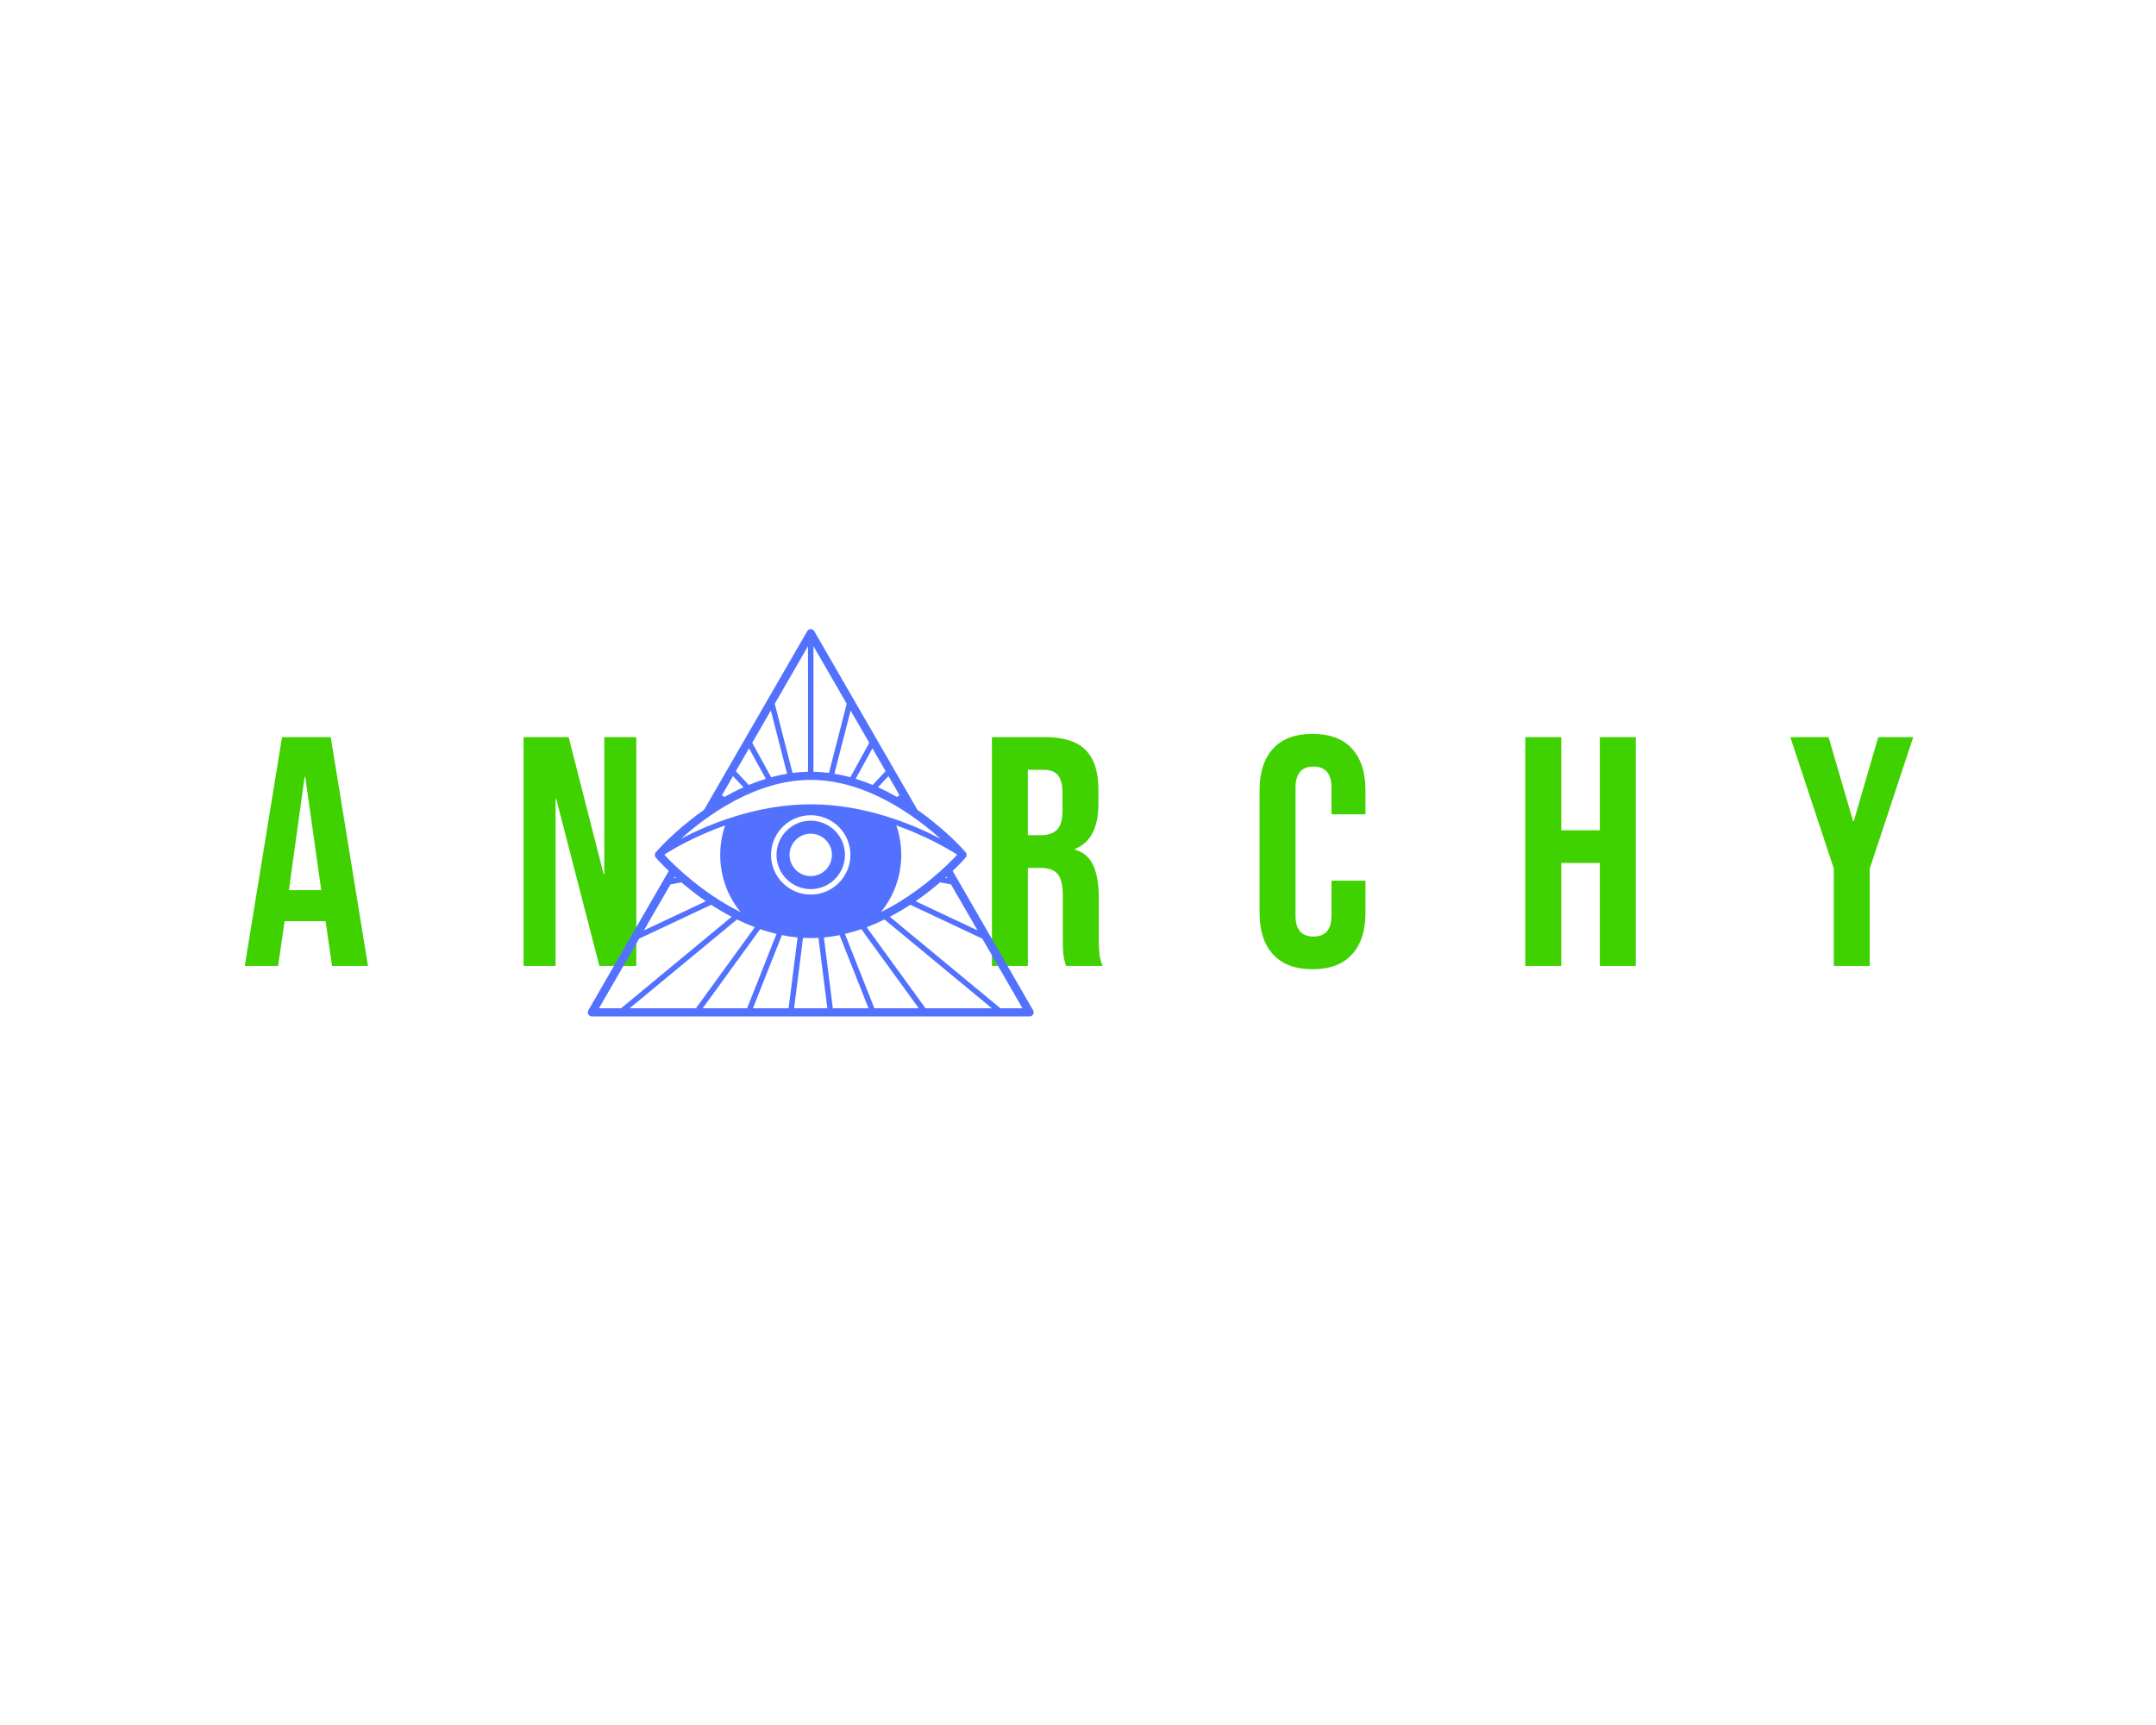
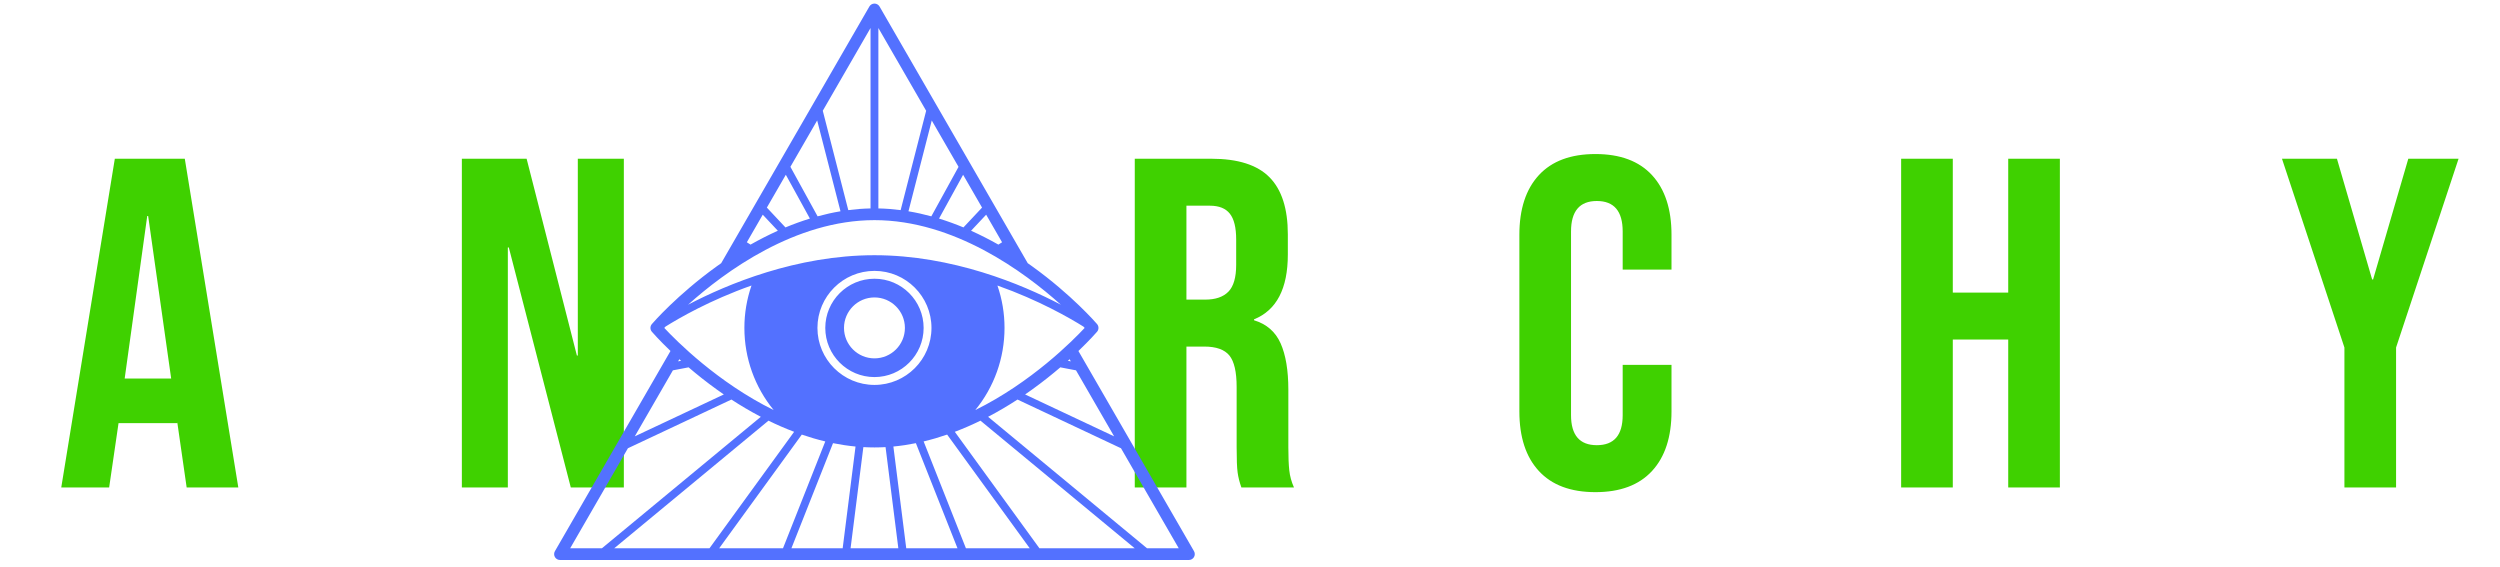
- <svg xmlns="http://www.w3.org/2000/svg" version="1.1" width="1280" height="1024" viewBox="0 0 1280 1024" xml:space="preserve">
+ <svg xmlns="http://www.w3.org/2000/svg" version="1.1" width="1033" height="234" viewBox="0 0 1033 234" xml:space="preserve">
  <defs>
</defs>
-   <g transform="matrix(1 0 0 1 640 512)" id="background-logo">
-     <rect style="stroke: none; stroke-width: 0; stroke-dasharray: none; stroke-linecap: butt; stroke-dashoffset: 0; stroke-linejoin: miter; stroke-miterlimit: 4; fill: rgb(255,255,255); fill-opacity: 0; fill-rule: nonzero; opacity: 1;" paint-order="stroke" x="-640" y="-512" rx="0" ry="0" width="1280" height="1024" />
-   </g>
-   <g transform="matrix(1.921154 0 0 1.921154 640.5953 505.5022)" id="text-logo">
-     <g style="" paint-order="stroke">
-       <g transform="matrix(1 0 0 1 5.684342e-14 0)" id="text-logo-path-0">
-         <path style="stroke: none; stroke-width: 0; stroke-dasharray: none; stroke-linecap: butt; stroke-dashoffset: 0; stroke-linejoin: miter; stroke-miterlimit: 4; fill: rgb(63,209,0); fill-rule: nonzero; opacity: 1;" paint-order="stroke" transform=" translate(-259.015, 35.35)" d="M 1.21 0 L 12.73 -70.7 L 27.78 -70.7 L 39.29 0 L 28.18 0 L 26.16 -14.04 L 26.16 -13.84 L 13.53 -13.84 L 11.51 0 L 1.21 0 Z M 14.85 -23.43 L 24.85 -23.43 L 19.9 -58.38 L 19.7 -58.38 L 14.85 -23.43 Z M 87.37 0 L 87.37 -70.7 L 101.3 -70.7 L 112.11 -28.38 L 112.31 -28.38 L 112.31 -70.7 L 122.21 -70.7 L 122.21 0 L 110.8 0 L 97.47 -51.61 L 97.26 -51.61 L 97.26 0 L 87.37 0 Z M 232.1 0 L 232.1 -70.7 L 248.56 -70.7 Q 257.15 -70.7 261.08 -66.71 Q 265.02 -62.72 265.02 -54.44 L 265.02 -54.44 L 265.02 -50.1 Q 265.02 -39.09 257.75 -36.16 L 257.75 -36.16 L 257.75 -35.96 Q 261.79 -34.74 263.46 -31.01 Q 265.13 -27.27 265.13 -21.01 L 265.13 -21.01 L 265.13 -8.59 Q 265.13 -5.56 265.33 -3.69 Q 265.53 -1.82 266.34 0 L 266.34 0 L 255.03 0 Q 254.42 -1.72 254.22 -3.23 Q 254.01 -4.75 254.01 -8.69 L 254.01 -8.69 L 254.01 -21.61 Q 254.01 -26.46 252.45 -28.38 Q 250.88 -30.3 247.05 -30.3 L 247.05 -30.3 L 243.21 -30.3 L 243.21 0 L 232.1 0 Z M 243.21 -40.4 L 247.25 -40.4 Q 250.58 -40.4 252.25 -42.12 Q 253.91 -43.83 253.91 -47.87 L 253.91 -47.87 L 253.91 -53.33 Q 253.91 -57.17 252.55 -58.88 Q 251.19 -60.6 248.26 -60.6 L 248.26 -60.6 L 243.21 -60.6 L 243.21 -40.4 Z M 331.18 1.01 L 331.18 1.01 Q 323.2 1.01 319.01 -3.54 Q 314.82 -8.08 314.82 -16.36 L 314.82 -16.36 L 314.82 -54.34 Q 314.82 -62.62 319.01 -67.17 Q 323.2 -71.71 331.18 -71.71 L 331.18 -71.71 Q 339.16 -71.71 343.35 -67.17 Q 347.54 -62.62 347.54 -54.34 L 347.54 -54.34 L 347.54 -46.86 L 337.04 -46.86 L 337.04 -55.05 Q 337.04 -61.61 331.48 -61.61 L 331.48 -61.61 Q 325.93 -61.61 325.93 -55.05 L 325.93 -55.05 L 325.93 -15.55 Q 325.93 -9.09 331.48 -9.09 L 331.48 -9.09 Q 337.04 -9.09 337.04 -15.55 L 337.04 -15.55 L 337.04 -26.36 L 347.54 -26.36 L 347.54 -16.36 Q 347.54 -8.08 343.35 -3.54 Q 339.16 1.01 331.18 1.01 Z M 396.93 0 L 396.93 -70.7 L 408.04 -70.7 L 408.04 -41.91 L 419.96 -41.91 L 419.96 -70.7 L 431.07 -70.7 L 431.07 0 L 419.96 0 L 419.96 -31.82 L 408.04 -31.82 L 408.04 0 L 396.93 0 Z M 492.27 0 L 492.27 -30.1 L 478.84 -70.7 L 490.66 -70.7 L 498.23 -44.74 L 498.44 -44.74 L 506.01 -70.7 L 516.82 -70.7 L 503.38 -30.1 L 503.38 0 L 492.27 0 Z" stroke-linecap="round" />
+   <g transform="matrix(1 0 0 1 -120 -372)" id="background-logo">
+     <g transform="matrix(1 0 0 1 640 512)" id="background-logo">
+       <rect style="stroke: none; stroke-width: 0; stroke-dasharray: none; stroke-linecap: butt; stroke-dashoffset: 0; stroke-linejoin: miter; stroke-miterlimit: 4; fill: rgb(255,255,255); fill-opacity: 0; fill-rule: nonzero; opacity: 1;" paint-order="stroke" x="-640" y="-512" rx="0" ry="0" width="1280" height="1024" />
+     </g>
+     <g transform="matrix(1.921154 0 0 1.921154 640.5953 505.5022)" id="text-logo">
+       <g style="" paint-order="stroke">
+         <g transform="matrix(1 0 0 1 5.684342e-14 0)" id="text-logo-path-0">
+           <path style="stroke: none; stroke-width: 0; stroke-dasharray: none; stroke-linecap: butt; stroke-dashoffset: 0; stroke-linejoin: miter; stroke-miterlimit: 4; fill: rgb(63,209,0); fill-rule: nonzero; opacity: 1;" paint-order="stroke" transform=" translate(-259.015, 35.35)" d="M 1.21 0 L 12.73 -70.7 L 27.78 -70.7 L 39.29 0 L 28.18 0 L 26.16 -14.04 L 26.16 -13.84 L 13.53 -13.84 L 11.51 0 L 1.21 0 Z M 14.85 -23.43 L 24.85 -23.43 L 19.9 -58.38 L 19.7 -58.38 L 14.85 -23.43 Z M 87.37 0 L 87.37 -70.7 L 101.3 -70.7 L 112.11 -28.38 L 112.31 -28.38 L 112.31 -70.7 L 122.21 -70.7 L 122.21 0 L 110.8 0 L 97.47 -51.61 L 97.26 -51.61 L 97.26 0 L 87.37 0 Z M 232.1 0 L 232.1 -70.7 L 248.56 -70.7 Q 257.15 -70.7 261.08 -66.71 Q 265.02 -62.72 265.02 -54.44 L 265.02 -54.44 L 265.02 -50.1 Q 265.02 -39.09 257.75 -36.16 L 257.75 -36.16 L 257.75 -35.96 Q 261.79 -34.74 263.46 -31.01 Q 265.13 -27.27 265.13 -21.01 L 265.13 -21.01 L 265.13 -8.59 Q 265.13 -5.56 265.33 -3.69 Q 265.53 -1.82 266.34 0 L 266.34 0 L 255.03 0 Q 254.42 -1.72 254.22 -3.23 Q 254.01 -4.75 254.01 -8.69 L 254.01 -8.69 L 254.01 -21.61 Q 254.01 -26.46 252.45 -28.38 Q 250.88 -30.3 247.05 -30.3 L 247.05 -30.3 L 243.21 -30.3 L 243.21 0 L 232.1 0 Z M 243.21 -40.4 L 247.25 -40.4 Q 250.58 -40.4 252.25 -42.12 Q 253.91 -43.83 253.91 -47.87 L 253.91 -47.87 L 253.91 -53.33 Q 253.91 -57.17 252.55 -58.88 Q 251.19 -60.6 248.26 -60.6 L 248.26 -60.6 L 243.21 -60.6 L 243.21 -40.4 Z M 331.18 1.01 L 331.18 1.01 Q 323.2 1.01 319.01 -3.54 Q 314.82 -8.08 314.82 -16.36 L 314.82 -16.36 L 314.82 -54.34 Q 314.82 -62.62 319.01 -67.17 Q 323.2 -71.71 331.18 -71.71 L 331.18 -71.71 Q 339.16 -71.71 343.35 -67.17 Q 347.54 -62.62 347.54 -54.34 L 347.54 -54.34 L 347.54 -46.86 L 337.04 -46.86 L 337.04 -55.05 Q 337.04 -61.61 331.48 -61.61 L 331.48 -61.61 Q 325.93 -61.61 325.93 -55.05 L 325.93 -55.05 L 325.93 -15.55 Q 325.93 -9.09 331.48 -9.09 L 331.48 -9.09 Q 337.04 -9.09 337.04 -15.55 L 337.04 -15.55 L 337.04 -26.36 L 347.54 -26.36 L 347.54 -16.36 Q 347.54 -8.08 343.35 -3.54 Q 339.16 1.01 331.18 1.01 Z M 396.93 0 L 396.93 -70.7 L 408.04 -70.7 L 408.04 -41.91 L 419.96 -41.91 L 419.96 -70.7 L 431.07 -70.7 L 431.07 0 L 419.96 0 L 419.96 -31.82 L 408.04 -31.82 L 408.04 0 L 396.93 0 Z M 492.27 0 L 492.27 -30.1 L 478.84 -70.7 L 490.66 -70.7 L 498.23 -44.74 L 498.44 -44.74 L 506.01 -70.7 L 516.82 -70.7 L 503.38 -30.1 L 503.38 0 L 492.27 0 Z" stroke-linecap="round" />
+         </g>
      </g>
    </g>
-   </g>
-   <g transform="matrix(1.058885 0 0 1.058885 481.3253 488.433)" id="shape-c284810e-ccb4-49a1-8656-de8c2d04e63b">
-     <g style="" paint-order="stroke">
-       <g transform="matrix(1 0 0 1 0 0)" id="path-01_00000124855589840965081710000009986450329305885605_">
-         <path style="stroke: none; stroke-width: 1; stroke-dasharray: none; stroke-linecap: butt; stroke-dashoffset: 0; stroke-linejoin: miter; stroke-miterlimit: 4; fill: rgb(83,113,255); fill-rule: nonzero; opacity: 1;" paint-order="stroke" transform=" translate(-541.5106, -1440.745)" d="M 522.322 1458.746 C 522.322 1469.324 530.936 1477.93 541.514 1477.93 C 552.092 1477.93 560.698 1469.324 560.698 1458.746 C 560.698 1448.16 552.092 1439.554 541.514 1439.554 C 530.936 1439.554 522.322 1448.16 522.322 1458.746 z M 553.395 1458.746 C 553.395 1465.295 548.068 1470.63 541.511 1470.63 C 534.961 1470.63 529.626 1465.295 529.626 1458.746 C 529.626 1452.189 534.961 1446.853 541.511 1446.853 C 548.068 1446.853 553.395 1452.189 553.395 1458.746 z M 666.203 1545.867 L 621.1 1467.754 C 625.608 1463.432 628.175 1460.47 628.376 1460.238 C 629.111 1459.38 629.111 1458.104 628.376 1457.246 C 627.974 1456.782 618.487 1445.825 603.045 1434.706 C 602.481 1434.304 601.908 1433.894 601.321 1433.484 L 543.498 1333.334 C 543.088 1332.623 542.33 1332.182 541.511 1332.182 C 540.691 1332.182 539.933 1332.623 539.523 1333.334 L 481.7 1433.492 C 481.113 1433.894 480.541 1434.304 479.984 1434.706 C 464.535 1445.825 455.047 1456.782 454.653 1457.246 C 453.91 1458.104 453.91 1459.38 454.653 1460.238 C 454.854 1460.47 457.413 1463.432 461.921 1467.746 L 416.818 1545.867 C 416.408 1546.578 416.408 1547.452 416.818 1548.163 C 417.228 1548.875 417.986 1549.308 418.805 1549.308 L 664.216 1549.308 C 665.036 1549.308 665.793 1548.875 666.203 1548.163 C 666.613 1547.452 666.613 1546.578 666.203 1545.867 z M 635.034 1501.057 L 600.3 1484.711 C 601.243 1484.062 602.156 1483.42 603.045 1482.778 C 607.151 1479.824 610.839 1476.878 614.041 1474.133 L 620.165 1475.301 L 635.034 1501.057 z M 616.971 1471.574 C 617.203 1471.373 617.427 1471.164 617.652 1470.963 L 618.139 1471.798 L 616.971 1471.574 z M 623.536 1458.746 C 618.889 1463.725 602.736 1480.01 580.861 1490.797 C 588.183 1481.827 592.266 1470.592 592.266 1458.738 C 592.266 1453.047 591.323 1447.495 589.498 1442.206 C 605.775 1447.967 617.93 1455.019 623.064 1458.235 C 623.227 1458.413 623.389 1458.583 623.536 1458.746 z M 591.307 1425.326 L 589.869 1426.239 C 586.521 1424.344 582.964 1422.512 579.214 1420.826 L 585.098 1414.563 L 591.307 1425.326 z M 583.498 1411.795 L 576.237 1419.527 C 573.167 1418.251 569.989 1417.091 566.711 1416.078 L 576.105 1398.99 L 583.498 1411.795 z M 574.319 1395.897 L 563.703 1415.205 C 560.795 1414.408 557.81 1413.743 554.779 1413.233 L 563.873 1377.803 L 574.319 1395.897 z M 543.042 1341.716 L 561.684 1374.014 L 551.733 1412.777 C 548.88 1412.406 545.98 1412.181 543.042 1412.12 L 543.042 1341.716 z M 539.98 1341.716 L 539.98 1412.12 C 537.041 1412.181 534.149 1412.406 531.296 1412.777 L 521.344 1373.999 L 539.98 1341.716 z M 519.156 1377.788 L 528.257 1413.233 C 525.218 1413.736 522.242 1414.408 519.326 1415.205 L 508.71 1395.881 L 519.156 1377.788 z M 506.924 1398.982 L 516.318 1416.078 C 513.04 1417.091 509.854 1418.251 506.784 1419.535 L 499.524 1411.795 L 506.924 1398.982 z M 497.923 1414.563 L 503.807 1420.826 C 500.057 1422.512 496.5 1424.344 493.152 1426.239 L 491.714 1425.326 L 497.923 1414.563 z M 541.511 1416.689 C 572.51 1416.689 599.89 1436.801 614.249 1449.691 C 598.955 1441.68 571.984 1430.376 541.511 1430.376 C 511.045 1430.376 484.067 1441.68 468.772 1449.691 C 483.139 1436.801 510.511 1416.689 541.511 1416.689 z M 563.76 1458.746 C 563.76 1471.009 553.785 1480.992 541.522 1480.992 C 529.25 1480.992 519.26 1471.009 519.26 1458.746 C 519.26 1446.474 529.25 1436.492 541.522 1436.492 C 553.785 1436.492 563.76 1446.474 563.76 1458.746 z M 459.493 1458.746 C 459.64 1458.583 459.795 1458.413 459.965 1458.235 C 465.099 1455.011 477.247 1447.959 493.531 1442.198 C 491.699 1447.495 490.755 1453.039 490.755 1458.738 C 490.755 1470.592 494.838 1481.835 502.184 1490.804 C 480.293 1480.017 464.133 1463.725 459.493 1458.746 z M 466.058 1471.574 L 464.883 1471.798 L 465.37 1470.955 C 465.594 1471.164 465.826 1471.373 466.058 1471.574 z M 462.857 1475.301 L 468.981 1474.133 C 472.19 1476.878 475.87 1479.824 479.984 1482.778 C 480.865 1483.42 481.778 1484.062 482.729 1484.711 L 447.987 1501.057 L 462.857 1475.301 z M 422.78 1544.722 L 445.304 1505.705 L 485.691 1486.698 C 489.193 1488.979 493.036 1491.276 497.165 1493.433 L 435.175 1544.722 L 422.78 1544.722 z M 439.977 1544.722 L 500.15 1494.941 C 503.336 1496.503 506.684 1497.972 510.163 1499.287 L 477.146 1544.722 L 439.977 1544.722 z M 480.927 1544.722 L 513.156 1500.377 C 516.125 1501.398 519.187 1502.295 522.319 1503.045 L 505.826 1544.722 L 480.927 1544.722 z M 509.112 1544.722 L 525.342 1503.717 C 528.219 1504.297 531.149 1504.746 534.126 1505.032 L 529.108 1544.722 L 509.112 1544.722 z M 532.193 1544.722 L 537.18 1505.264 C 538.611 1505.341 540.057 1505.388 541.511 1505.388 C 542.964 1505.388 544.41 1505.341 545.841 1505.264 L 550.828 1544.722 L 532.193 1544.722 z M 553.913 1544.722 L 548.895 1505.032 C 551.872 1504.746 554.803 1504.305 557.679 1503.717 L 573.909 1544.722 L 553.913 1544.722 z M 577.196 1544.722 L 560.702 1503.045 C 563.834 1502.295 566.896 1501.398 569.873 1500.369 L 602.094 1544.722 L 577.196 1544.722 z M 605.875 1544.722 L 572.866 1499.287 C 576.345 1497.972 579.685 1496.503 582.879 1494.941 L 643.052 1544.722 L 605.875 1544.722 z M 647.854 1544.722 L 585.856 1493.433 C 589.985 1491.276 593.828 1488.979 597.331 1486.698 L 637.717 1505.705 L 660.242 1544.722 L 647.854 1544.722 z" stroke-linecap="round" />
+     <g transform="matrix(1.058885 0 0 1.058885 481.3253 488.433)" id="shape-c284810e-ccb4-49a1-8656-de8c2d04e63b">
+       <g style="" paint-order="stroke">
+         <g transform="matrix(1 0 0 1 0 0)" id="path-01_00000124855589840965081710000009986450329305885605_">
+           <path style="stroke: none; stroke-width: 1; stroke-dasharray: none; stroke-linecap: butt; stroke-dashoffset: 0; stroke-linejoin: miter; stroke-miterlimit: 4; fill: rgb(83,113,255); fill-rule: nonzero; opacity: 1;" paint-order="stroke" transform=" translate(-541.5106, -1440.745)" d="M 522.322 1458.746 C 522.322 1469.324 530.936 1477.93 541.514 1477.93 C 552.092 1477.93 560.698 1469.324 560.698 1458.746 C 560.698 1448.16 552.092 1439.554 541.514 1439.554 C 530.936 1439.554 522.322 1448.16 522.322 1458.746 z M 553.395 1458.746 C 553.395 1465.295 548.068 1470.63 541.511 1470.63 C 534.961 1470.63 529.626 1465.295 529.626 1458.746 C 529.626 1452.189 534.961 1446.853 541.511 1446.853 C 548.068 1446.853 553.395 1452.189 553.395 1458.746 z M 666.203 1545.867 L 621.1 1467.754 C 625.608 1463.432 628.175 1460.47 628.376 1460.238 C 629.111 1459.38 629.111 1458.104 628.376 1457.246 C 627.974 1456.782 618.487 1445.825 603.045 1434.706 C 602.481 1434.304 601.908 1433.894 601.321 1433.484 L 543.498 1333.334 C 543.088 1332.623 542.33 1332.182 541.511 1332.182 C 540.691 1332.182 539.933 1332.623 539.523 1333.334 L 481.7 1433.492 C 481.113 1433.894 480.541 1434.304 479.984 1434.706 C 464.535 1445.825 455.047 1456.782 454.653 1457.246 C 453.91 1458.104 453.91 1459.38 454.653 1460.238 C 454.854 1460.47 457.413 1463.432 461.921 1467.746 L 416.818 1545.867 C 416.408 1546.578 416.408 1547.452 416.818 1548.163 C 417.228 1548.875 417.986 1549.308 418.805 1549.308 L 664.216 1549.308 C 665.036 1549.308 665.793 1548.875 666.203 1548.163 C 666.613 1547.452 666.613 1546.578 666.203 1545.867 z M 635.034 1501.057 L 600.3 1484.711 C 601.243 1484.062 602.156 1483.42 603.045 1482.778 C 607.151 1479.824 610.839 1476.878 614.041 1474.133 L 620.165 1475.301 L 635.034 1501.057 z M 616.971 1471.574 C 617.203 1471.373 617.427 1471.164 617.652 1470.963 L 618.139 1471.798 L 616.971 1471.574 z M 623.536 1458.746 C 618.889 1463.725 602.736 1480.01 580.861 1490.797 C 588.183 1481.827 592.266 1470.592 592.266 1458.738 C 592.266 1453.047 591.323 1447.495 589.498 1442.206 C 605.775 1447.967 617.93 1455.019 623.064 1458.235 C 623.227 1458.413 623.389 1458.583 623.536 1458.746 z M 591.307 1425.326 L 589.869 1426.239 C 586.521 1424.344 582.964 1422.512 579.214 1420.826 L 585.098 1414.563 L 591.307 1425.326 z M 583.498 1411.795 L 576.237 1419.527 C 573.167 1418.251 569.989 1417.091 566.711 1416.078 L 576.105 1398.99 L 583.498 1411.795 z M 574.319 1395.897 L 563.703 1415.205 C 560.795 1414.408 557.81 1413.743 554.779 1413.233 L 563.873 1377.803 L 574.319 1395.897 z M 543.042 1341.716 L 561.684 1374.014 L 551.733 1412.777 C 548.88 1412.406 545.98 1412.181 543.042 1412.12 L 543.042 1341.716 z M 539.98 1341.716 L 539.98 1412.12 C 537.041 1412.181 534.149 1412.406 531.296 1412.777 L 521.344 1373.999 L 539.98 1341.716 z M 519.156 1377.788 L 528.257 1413.233 C 525.218 1413.736 522.242 1414.408 519.326 1415.205 L 508.71 1395.881 L 519.156 1377.788 z M 506.924 1398.982 L 516.318 1416.078 C 513.04 1417.091 509.854 1418.251 506.784 1419.535 L 499.524 1411.795 L 506.924 1398.982 z M 497.923 1414.563 L 503.807 1420.826 C 500.057 1422.512 496.5 1424.344 493.152 1426.239 L 491.714 1425.326 L 497.923 1414.563 z M 541.511 1416.689 C 572.51 1416.689 599.89 1436.801 614.249 1449.691 C 598.955 1441.68 571.984 1430.376 541.511 1430.376 C 511.045 1430.376 484.067 1441.68 468.772 1449.691 C 483.139 1436.801 510.511 1416.689 541.511 1416.689 z M 563.76 1458.746 C 563.76 1471.009 553.785 1480.992 541.522 1480.992 C 529.25 1480.992 519.26 1471.009 519.26 1458.746 C 519.26 1446.474 529.25 1436.492 541.522 1436.492 C 553.785 1436.492 563.76 1446.474 563.76 1458.746 z M 459.493 1458.746 C 459.64 1458.583 459.795 1458.413 459.965 1458.235 C 465.099 1455.011 477.247 1447.959 493.531 1442.198 C 491.699 1447.495 490.755 1453.039 490.755 1458.738 C 490.755 1470.592 494.838 1481.835 502.184 1490.804 C 480.293 1480.017 464.133 1463.725 459.493 1458.746 z M 466.058 1471.574 L 464.883 1471.798 L 465.37 1470.955 C 465.594 1471.164 465.826 1471.373 466.058 1471.574 z M 462.857 1475.301 L 468.981 1474.133 C 472.19 1476.878 475.87 1479.824 479.984 1482.778 C 480.865 1483.42 481.778 1484.062 482.729 1484.711 L 447.987 1501.057 L 462.857 1475.301 z M 422.78 1544.722 L 445.304 1505.705 L 485.691 1486.698 C 489.193 1488.979 493.036 1491.276 497.165 1493.433 L 435.175 1544.722 L 422.78 1544.722 z M 439.977 1544.722 L 500.15 1494.941 C 503.336 1496.503 506.684 1497.972 510.163 1499.287 L 477.146 1544.722 L 439.977 1544.722 z M 480.927 1544.722 L 513.156 1500.377 C 516.125 1501.398 519.187 1502.295 522.319 1503.045 L 505.826 1544.722 L 480.927 1544.722 z M 509.112 1544.722 L 525.342 1503.717 C 528.219 1504.297 531.149 1504.746 534.126 1505.032 L 529.108 1544.722 L 509.112 1544.722 z M 532.193 1544.722 L 537.18 1505.264 C 538.611 1505.341 540.057 1505.388 541.511 1505.388 C 542.964 1505.388 544.41 1505.341 545.841 1505.264 L 550.828 1544.722 L 532.193 1544.722 z M 553.913 1544.722 L 548.895 1505.032 C 551.872 1504.746 554.803 1504.305 557.679 1503.717 L 573.909 1544.722 L 553.913 1544.722 z M 577.196 1544.722 L 560.702 1503.045 C 563.834 1502.295 566.896 1501.398 569.873 1500.369 L 602.094 1544.722 L 577.196 1544.722 z M 605.875 1544.722 L 572.866 1499.287 C 576.345 1497.972 579.685 1496.503 582.879 1494.941 L 643.052 1544.722 L 605.875 1544.722 z M 647.854 1544.722 L 585.856 1493.433 C 589.985 1491.276 593.828 1488.979 597.331 1486.698 L 637.717 1505.705 L 660.242 1544.722 L 647.854 1544.722 z" stroke-linecap="round" />
+         </g>
      </g>
    </g>
  </g>
</svg>
